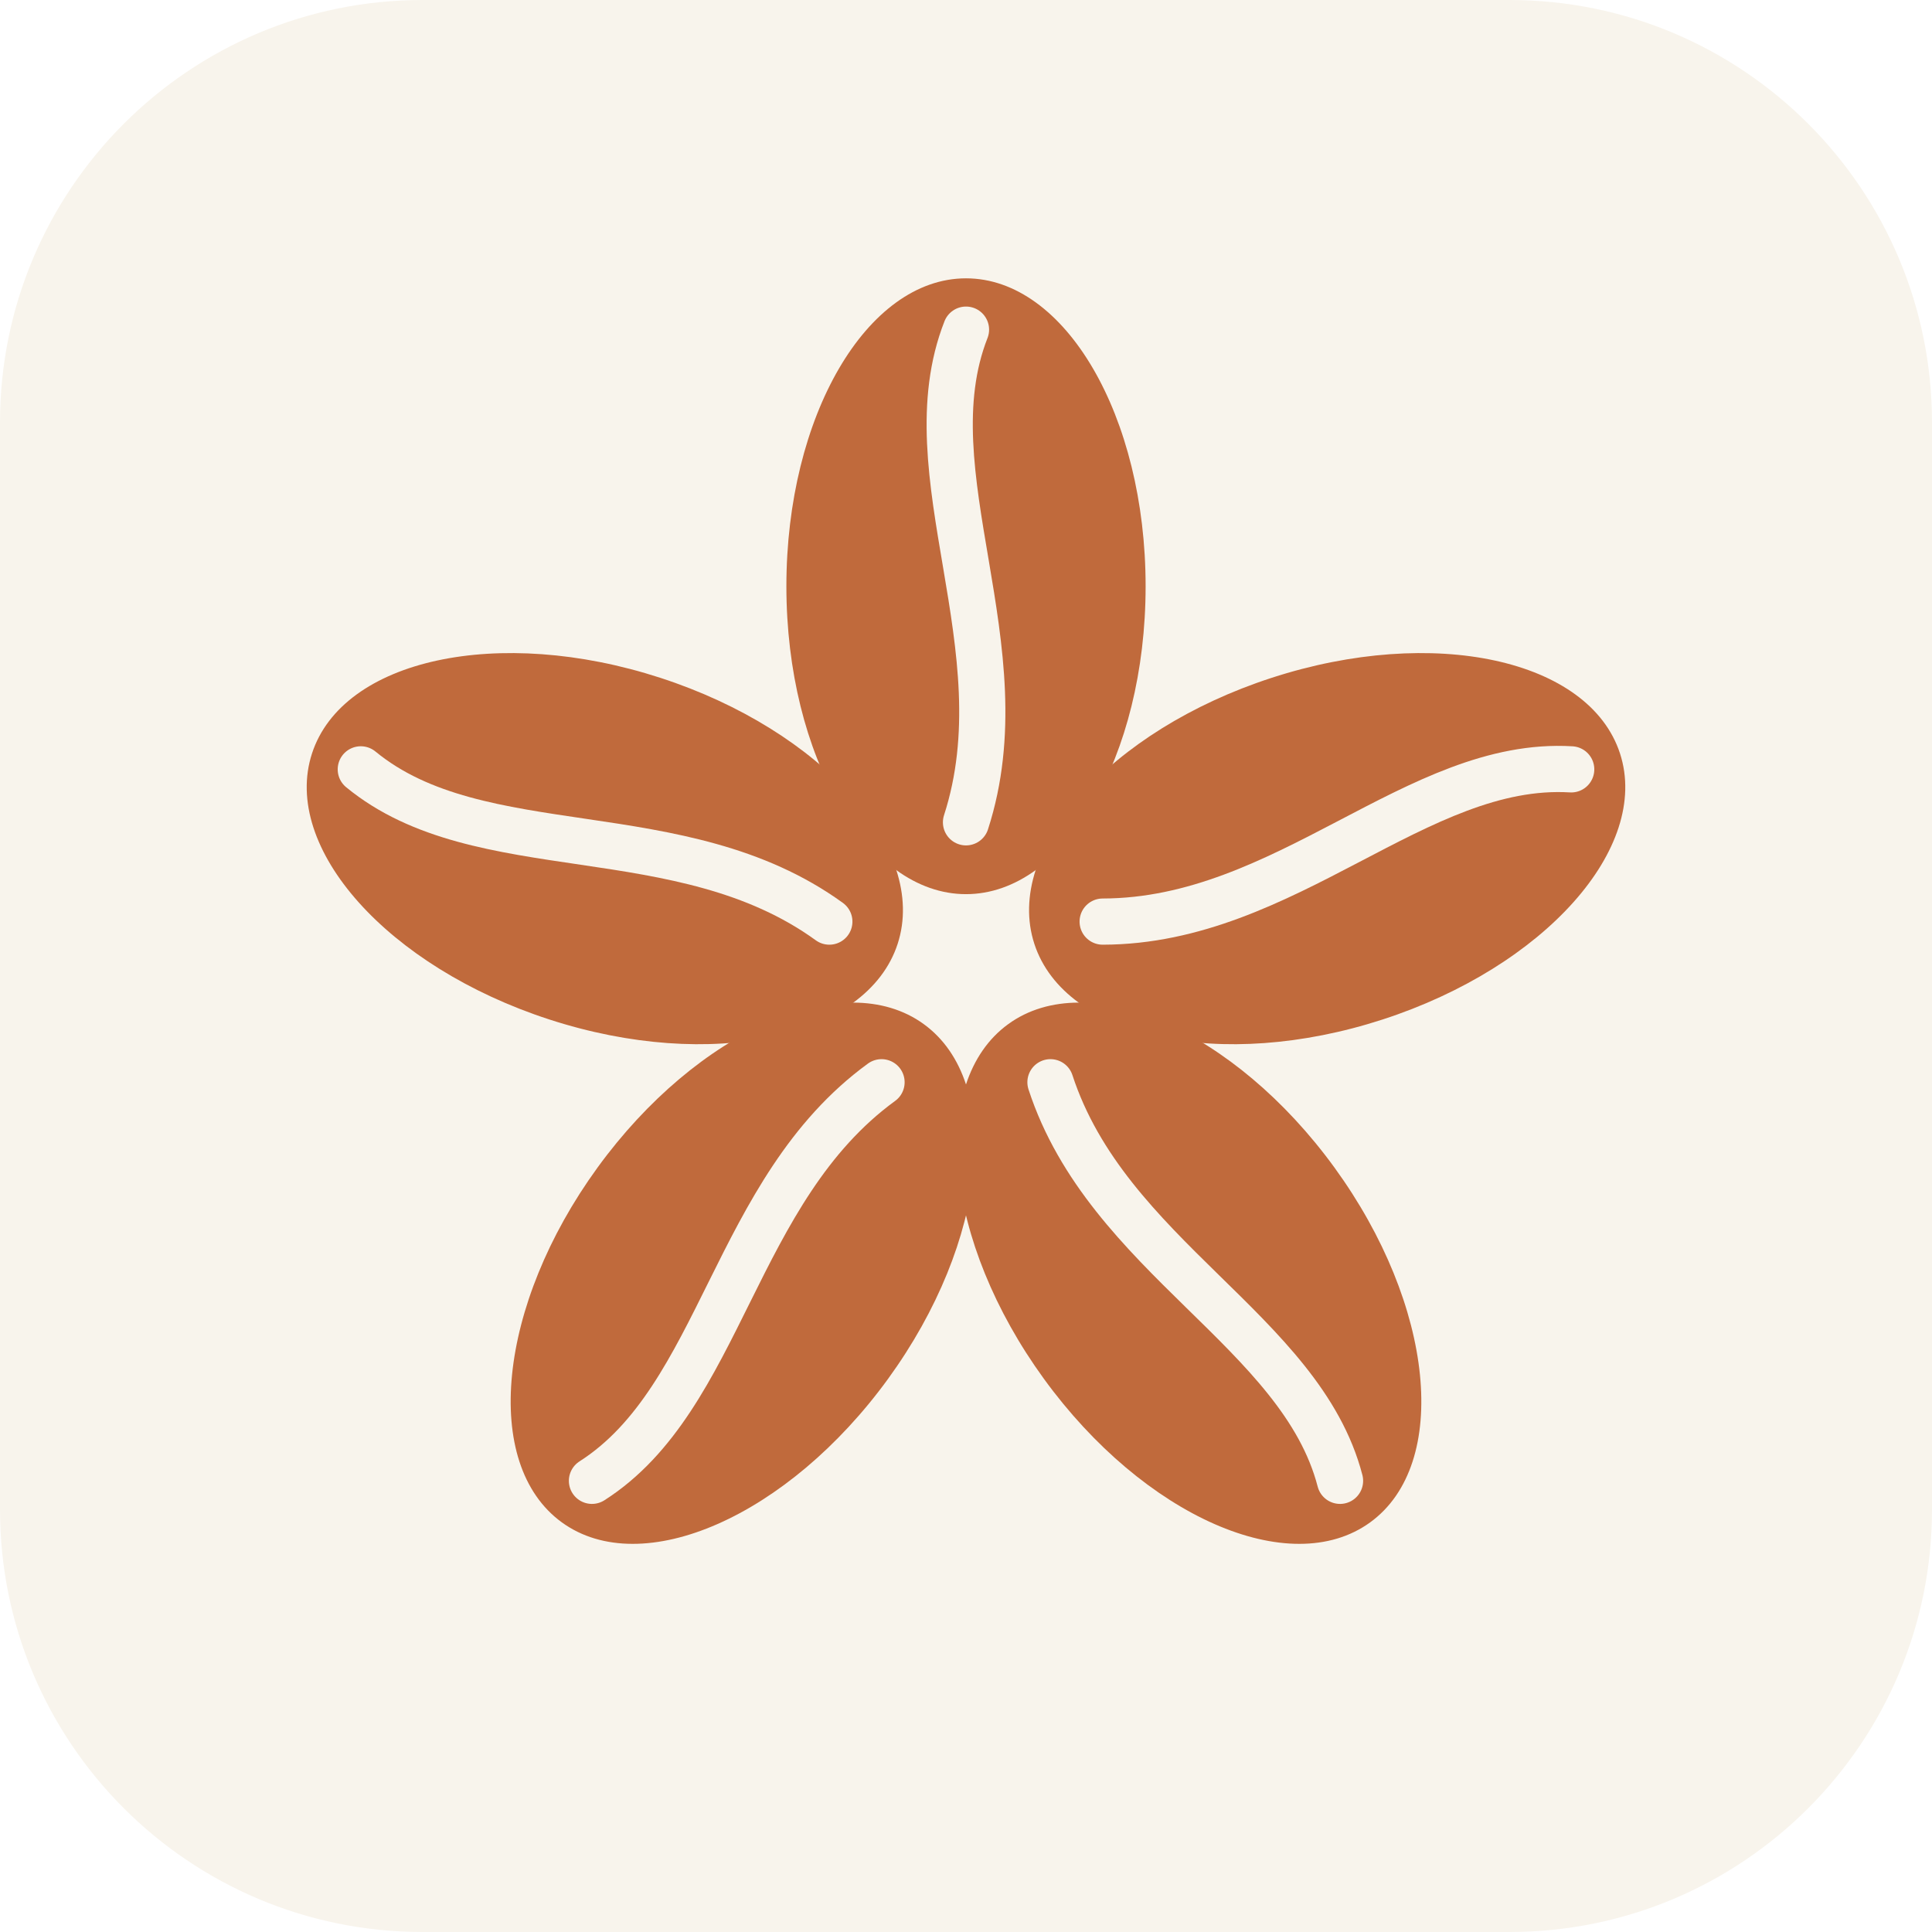
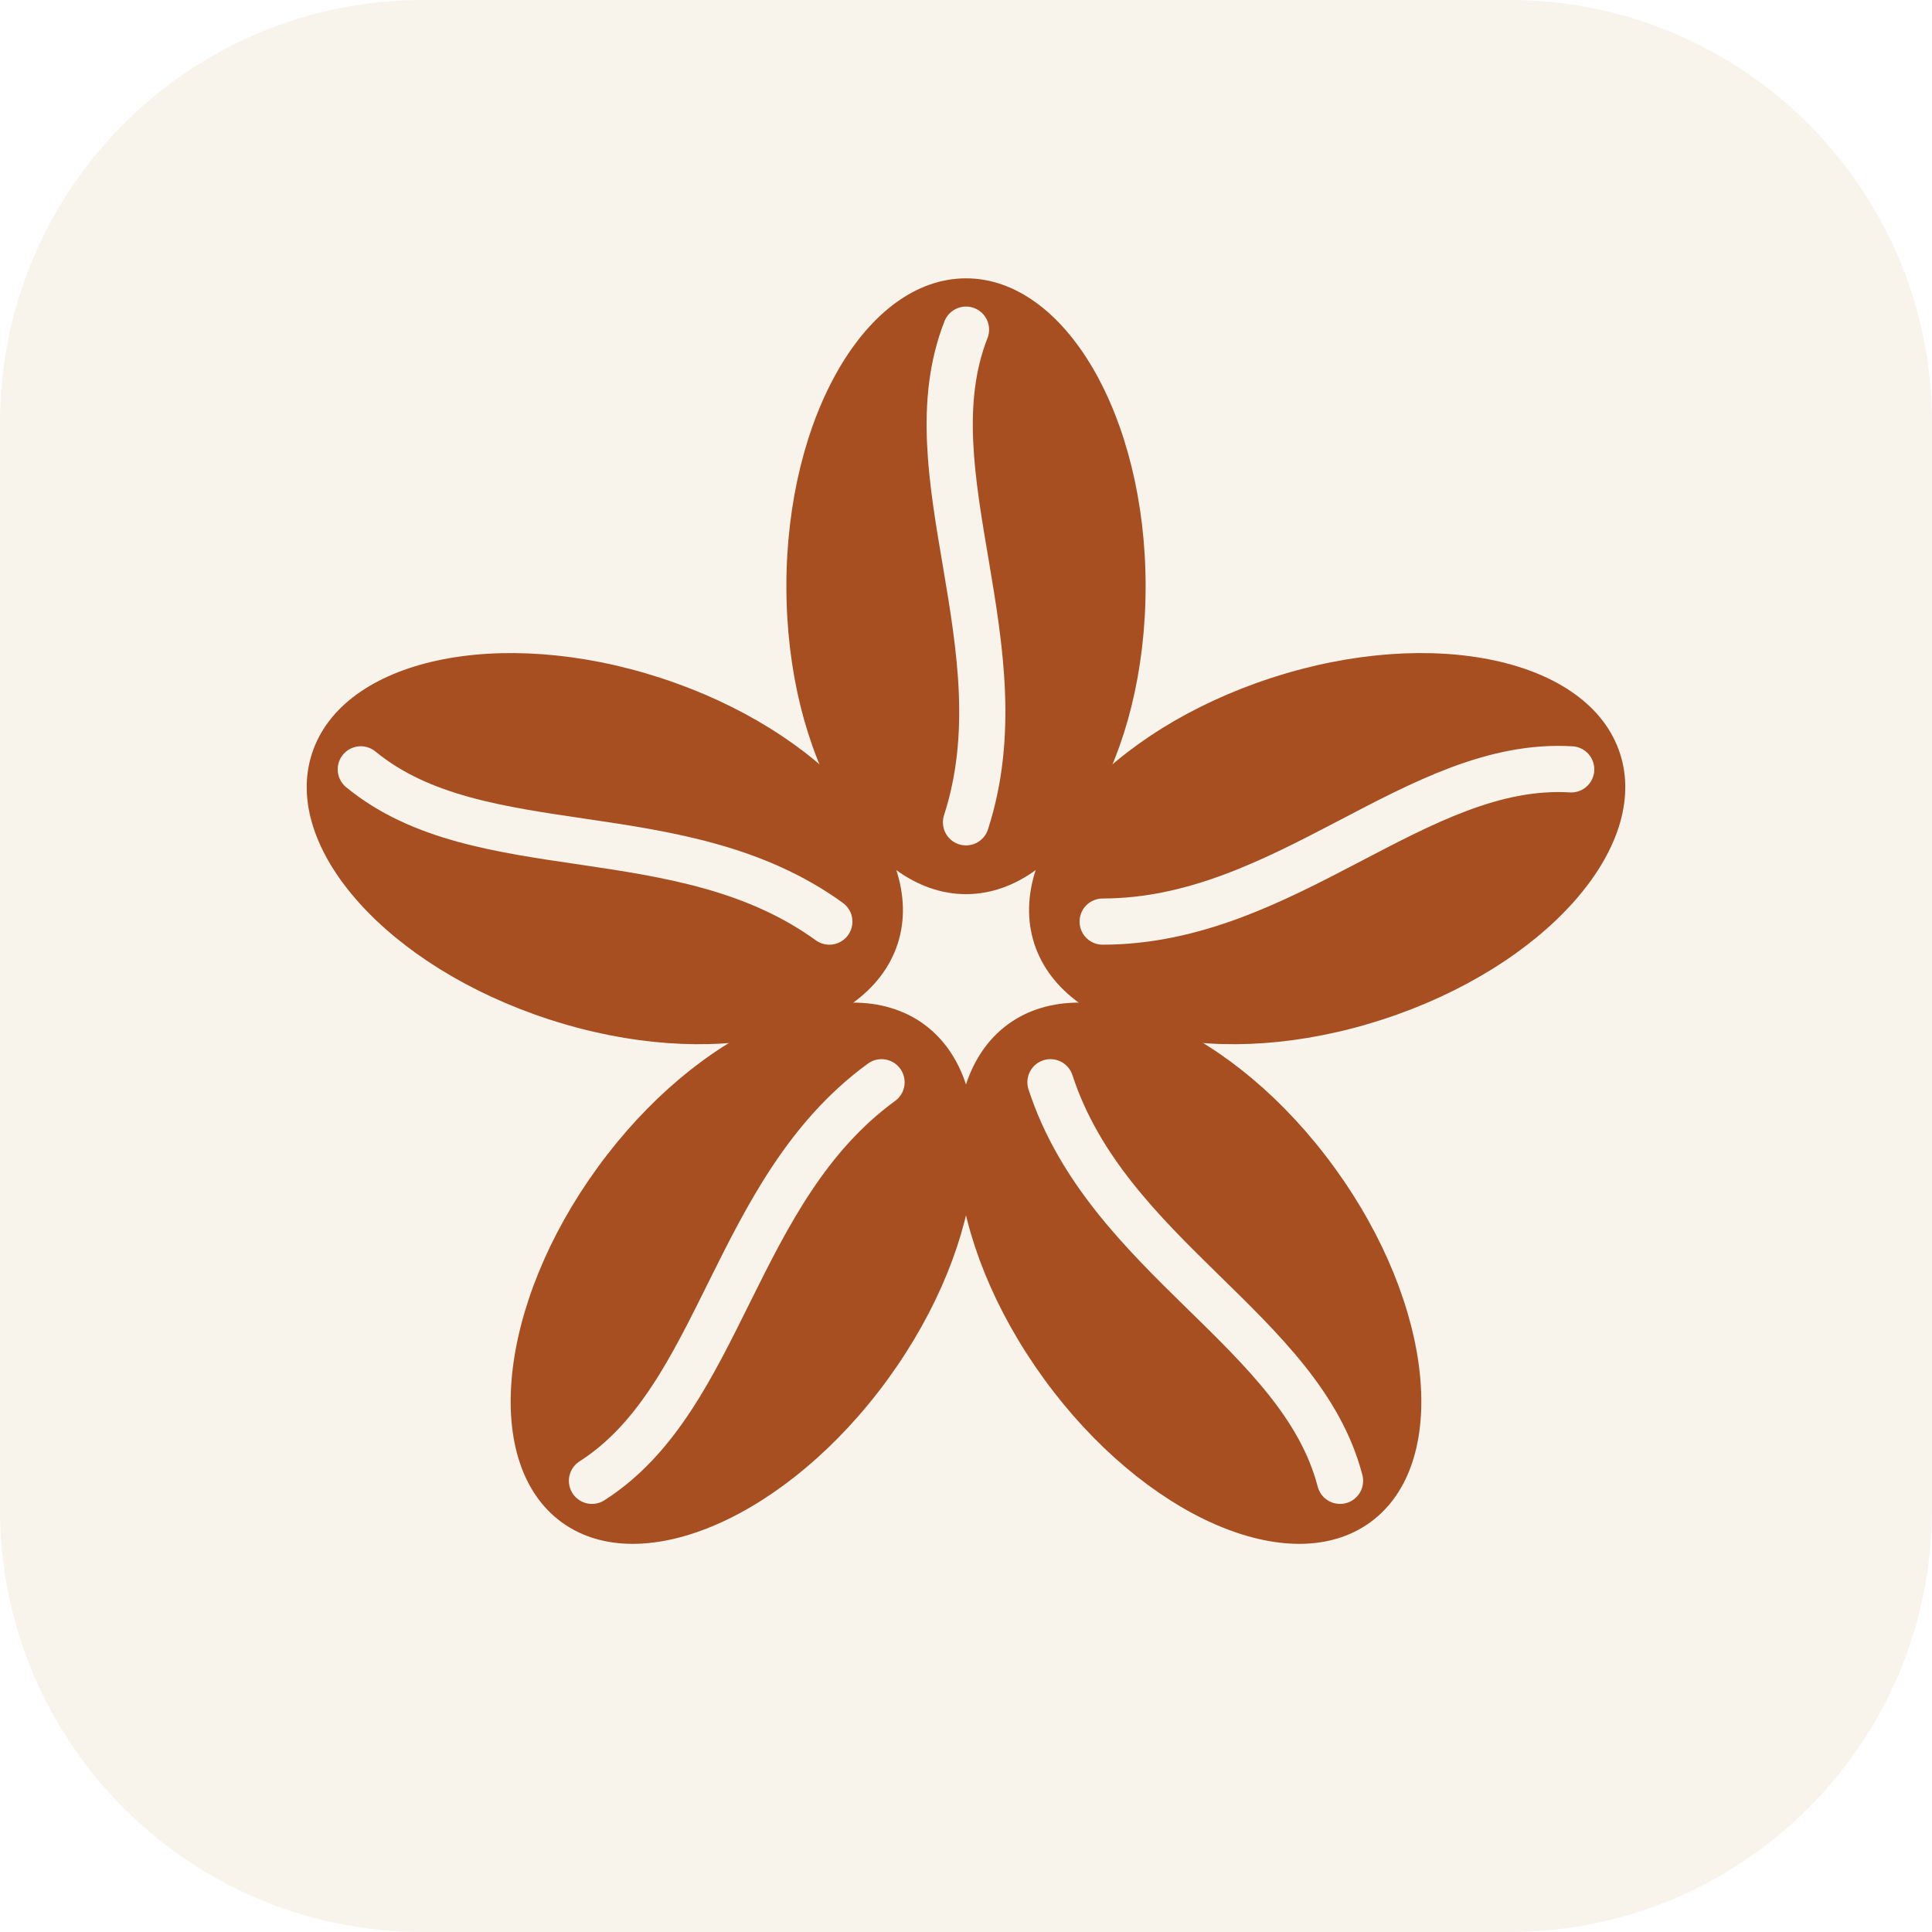
<svg xmlns="http://www.w3.org/2000/svg" viewBox="0 0 32 32">
  <rect width="32" height="32" rx="7" fill="#f8f4ec" />
  <g transform="translate(2.4 2.4) scale(0.85)">
    <g>
-       <ellipse cx="16" cy="8.6" rx="3.5" ry="6" fill="#c06a3c" />
+       <ellipse cx="16" cy="8.6" rx="3.5" ry="6" fill="#a74f21" />
      <path d="M16 3.6c-1.1 2.8 1.1 6.2 0 9.6" fill="none" stroke="#f8f4ec" stroke-width="0.9" stroke-linecap="round" />
    </g>
    <g transform="rotate(72 16 16)">
-       <ellipse cx="16" cy="8.6" rx="3.5" ry="6" fill="#c06a3c" />
+       <ellipse cx="16" cy="8.6" rx="3.5" ry="6" fill="#a74f21" />
      <path d="M16 3.6c-1.1 2.8 1.1 6.2 0 9.6" fill="none" stroke="#f8f4ec" stroke-width="0.9" stroke-linecap="round" />
    </g>
    <g transform="rotate(144 16 16)">
-       <ellipse cx="16" cy="8.6" rx="3.5" ry="6" fill="#c06a3c" />
+       <ellipse cx="16" cy="8.6" rx="3.5" ry="6" fill="#a74f21" />
      <path d="M16 3.6c-1.1 2.8 1.1 6.2 0 9.6" fill="none" stroke="#f8f4ec" stroke-width="0.9" stroke-linecap="round" />
    </g>
    <g transform="rotate(216 16 16)">
-       <ellipse cx="16" cy="8.6" rx="3.5" ry="6" fill="#c06a3c" />
+       <ellipse cx="16" cy="8.6" rx="3.5" ry="6" fill="#a74f21" />
      <path d="M16 3.6c-1.1 2.8 1.1 6.2 0 9.6" fill="none" stroke="#f8f4ec" stroke-width="0.9" stroke-linecap="round" />
    </g>
    <g transform="rotate(288 16 16)">
-       <ellipse cx="16" cy="8.6" rx="3.5" ry="6" fill="#c06a3c" />
+       <ellipse cx="16" cy="8.6" rx="3.5" ry="6" fill="#a74f21" />
      <path d="M16 3.6c-1.1 2.8 1.1 6.2 0 9.6" fill="none" stroke="#f8f4ec" stroke-width="0.9" stroke-linecap="round" />
    </g>
  </g>
</svg>
